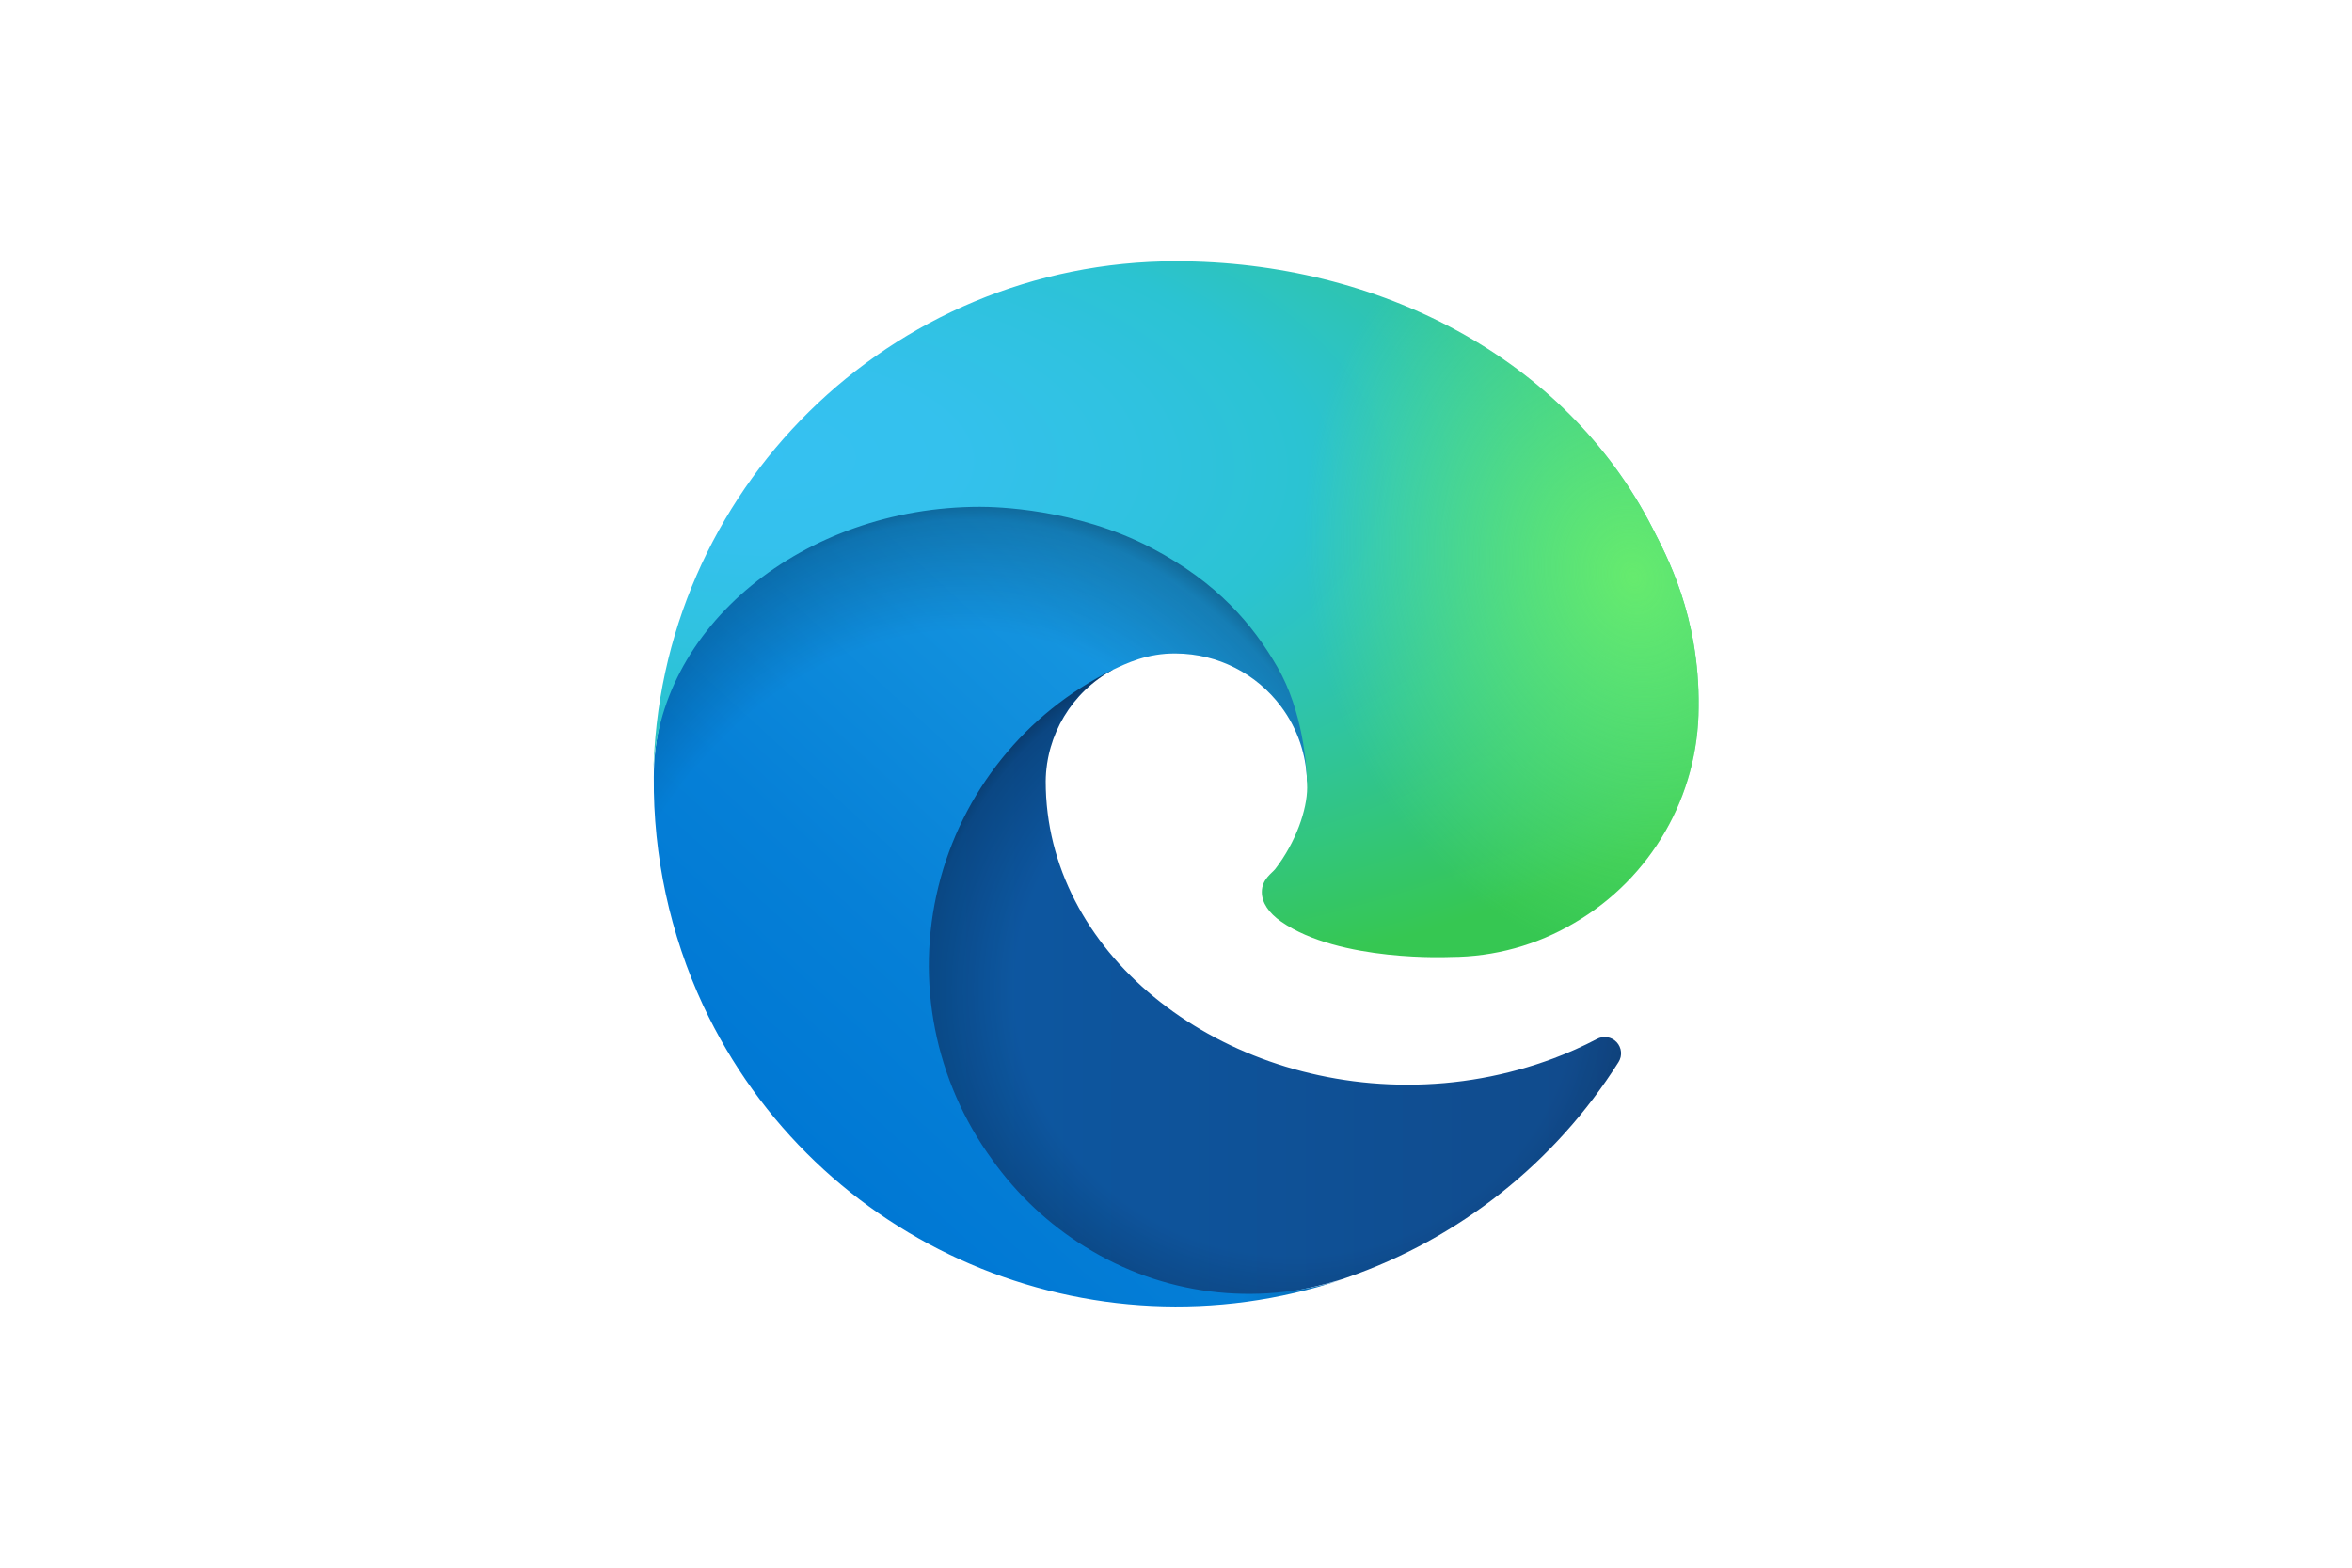
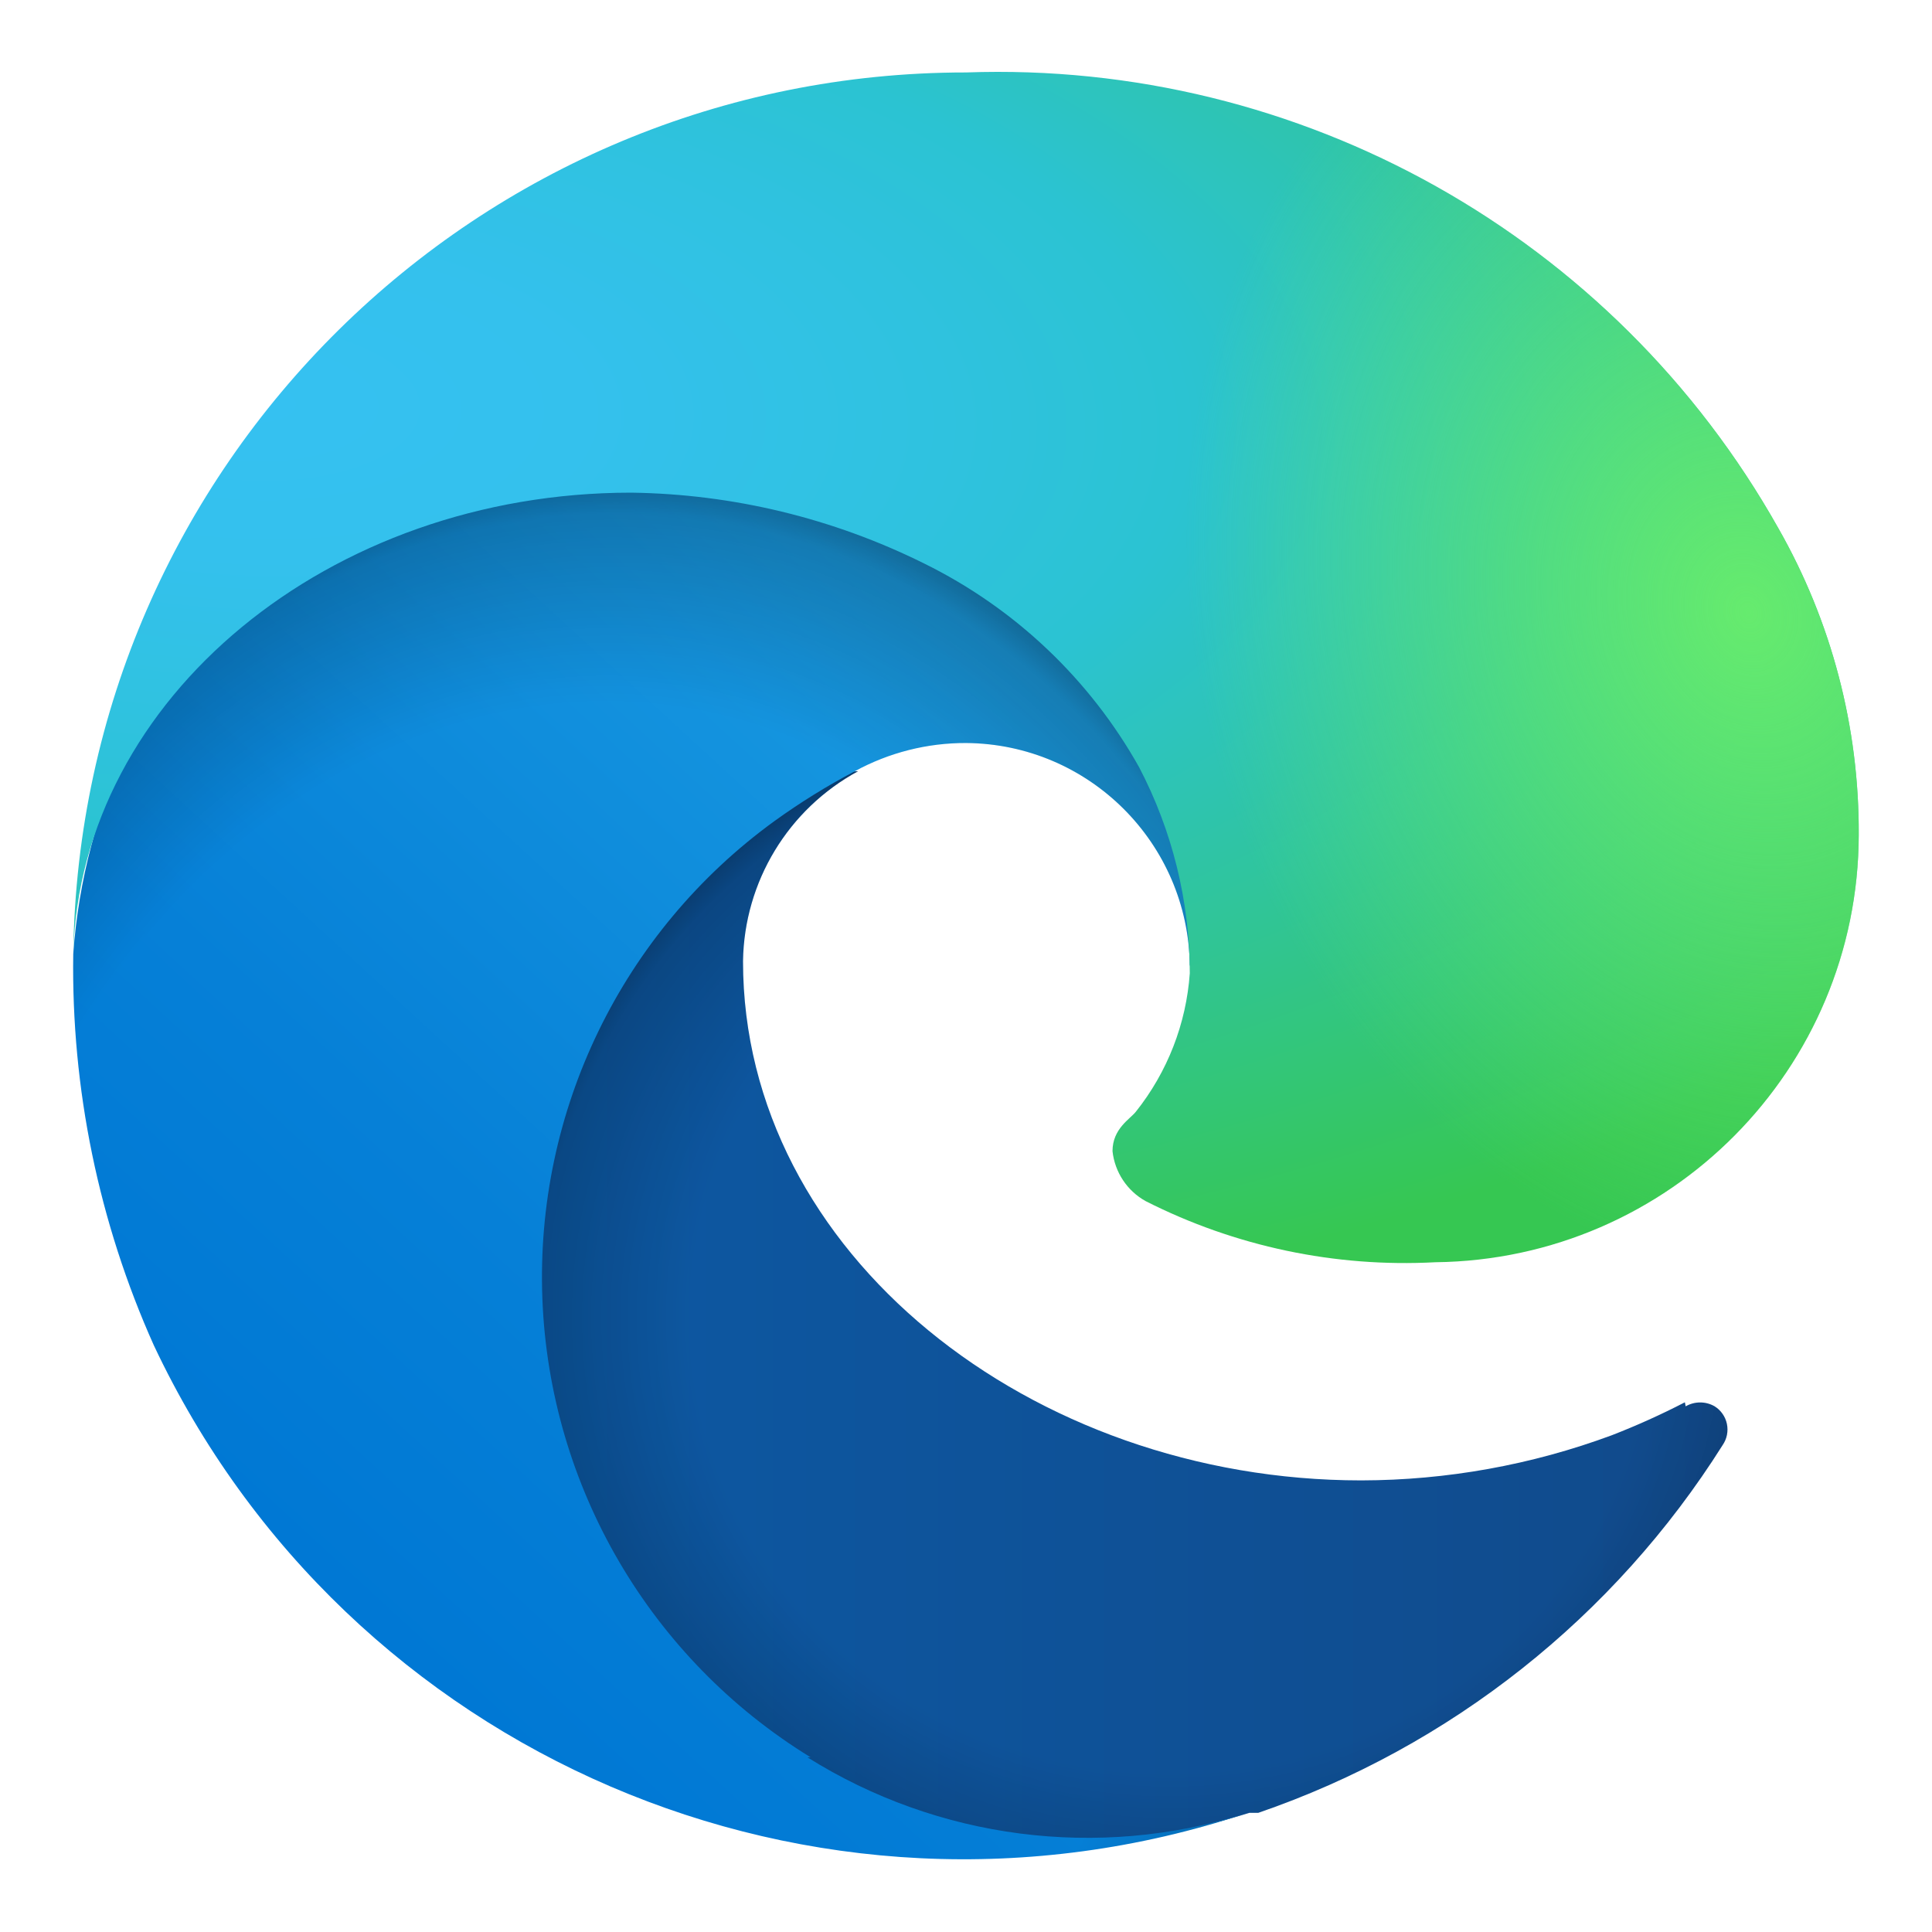
- <svg xmlns="http://www.w3.org/2000/svg" height="800" width="1200" viewBox="-38.402 -64.007 332.821 384.043">
+ <svg xmlns="http://www.w3.org/2000/svg" data-name="Layer 6" viewBox="0 0 24 24">
  <defs>
-     <radialGradient gradientUnits="userSpaceOnUse" gradientTransform="matrix(1 0 0 -.95 -4.61 243.92)" r="95.38" cy="68.91" cx="161.83" id="b">
-       <stop stop-opacity="0" offset=".72" />
-       <stop stop-opacity=".53" offset=".95" />
+     <radialGradient id="b" cx="-306.26" cy="377.46" r="8.27" gradientTransform="matrix(1 0 0 .95 320.79 -342.22)" gradientUnits="userSpaceOnUse">
+       <stop offset=".72" stop-opacity="0" />
+       <stop offset=".95" stop-opacity=".53" />
      <stop offset="1" />
    </radialGradient>
-     <radialGradient gradientUnits="userSpaceOnUse" gradientTransform="matrix(.15 -.99 -.8 -.12 172.03 -130.32)" r="143.24" cy="62.99" cx="-340.29" id="d">
-       <stop stop-opacity="0" offset=".76" />
-       <stop stop-opacity=".5" offset=".95" />
+     <radialGradient id="d" cx="-120.2" cy="293.6" r="12.42" gradientTransform="matrix(.15 -.99 .8 .12 -209.83 -136.08)" gradientUnits="userSpaceOnUse">
+       <stop offset=".76" stop-opacity="0" />
+       <stop offset=".95" stop-opacity=".5" />
      <stop offset="1" />
    </radialGradient>
-     <radialGradient gradientUnits="userSpaceOnUse" gradientTransform="matrix(-.04 1 2.13 .08 -1184.15 -111.61)" r="202.43" cy="570.21" cx="113.37" id="e">
-       <stop stop-color="#35c1f1" offset="0" />
-       <stop stop-color="#34c1ed" offset=".11" />
-       <stop stop-color="#2fc2df" offset=".23" />
-       <stop stop-color="#2bc3d2" offset=".31" />
-       <stop stop-color="#36c752" offset=".67" />
+     <radialGradient id="e" cx="-171.65" cy="355.56" r="17.55" gradientTransform="matrix(-.04 1 -2.13 -.08 753.63 205.11)" gradientUnits="userSpaceOnUse">
+       <stop offset="0" stop-color="#35c1f1" />
+       <stop offset=".11" stop-color="#34c1ed" />
+       <stop offset=".23" stop-color="#2fc2df" />
+       <stop offset=".31" stop-color="#2bc3d2" />
+       <stop offset=".67" stop-color="#36c752" />
    </radialGradient>
-     <radialGradient gradientUnits="userSpaceOnUse" gradientTransform="matrix(.28 .96 .78 -.23 -308.37 -153.42)" r="97.34" cy="567.97" cx="376.52" id="f">
-       <stop stop-color="#66eb6e" offset="0" />
-       <stop stop-opacity="0" stop-color="#66eb6e" offset="1" />
+     <radialGradient id="f" cx="-67.02" cy="691.29" r="8.44" gradientTransform="matrix(.28 .96 -.78 .23 579.69 -87.05)" gradientUnits="userSpaceOnUse">
+       <stop offset="0" stop-color="#66eb6e" />
+       <stop offset="1" stop-color="#66eb6e" stop-opacity="0" />
    </radialGradient>
-     <linearGradient gradientUnits="userSpaceOnUse" gradientTransform="matrix(1 0 0 -1 -4.61 261.08)" y2="84.03" x2="241.67" y1="84.03" x1="63.33" id="a">
-       <stop stop-color="#0c59a4" offset="0" />
-       <stop stop-color="#114a8b" offset="1" />
+     <linearGradient id="a" x1="-314.8" y1="381.16" x2="-299.34" y2="381.16" gradientTransform="translate(320.79 -364.91)" gradientUnits="userSpaceOnUse">
+       <stop offset="0" stop-color="#0c59a4" />
+       <stop offset="1" stop-color="#114a8b" />
    </linearGradient>
-     <linearGradient gradientUnits="userSpaceOnUse" gradientTransform="matrix(1 0 0 -1 -4.61 261.08)" y2="40.06" x2="45.96" y1="161.39" x1="157.35" id="c">
-       <stop stop-color="#1b9de2" offset="0" />
-       <stop stop-color="#1595df" offset=".16" />
-       <stop stop-color="#0680d7" offset=".67" />
-       <stop stop-color="#0078d4" offset="1" />
+     <linearGradient id="c" x1="-306.64" y1="374.46" x2="-316.3" y2="384.97" gradientTransform="translate(320.79 -364.91)" gradientUnits="userSpaceOnUse">
+       <stop offset="0" stop-color="#1b9de2" />
+       <stop offset=".16" stop-color="#1595df" />
+       <stop offset=".67" stop-color="#0680d7" />
+       <stop offset="1" stop-color="#0078d4" />
    </linearGradient>
  </defs>
-   <path d="M231.07 190.54a93.73 93.73 0 01-10.54 4.71 101.87 101.87 0 01-35.9 6.46c-47.32 0-88.54-32.55-88.54-74.32a31.48 31.48 0 0116.43-27.31c-42.8 1.8-53.8 46.4-53.8 72.53 0 73.88 68.09 81.37 82.76 81.37 7.91 0 19.84-2.3 27-4.56l1.31-.44a128.34 128.34 0 0066.6-52.8 4 4 0 00-5.32-5.64z" fill="url(#a)" />
-   <path style="isolation:isolate" d="M231.07 190.54a93.73 93.73 0 01-10.54 4.71 101.87 101.87 0 01-35.9 6.46c-47.32 0-88.54-32.55-88.54-74.32a31.48 31.48 0 0116.43-27.31c-42.8 1.8-53.8 46.4-53.8 72.53 0 73.88 68.09 81.37 82.76 81.37 7.91 0 19.84-2.3 27-4.56l1.31-.44a128.34 128.34 0 0066.6-52.8 4 4 0 00-5.32-5.64z" fill="url(#b)" opacity=".35" />
-   <path d="M105.73 241.42a79.2 79.2 0 01-22.74-21.34 80.72 80.72 0 0129.53-120c3.12-1.47 8.45-4.13 15.54-4a32.35 32.35 0 0125.69 13 31.88 31.88 0 016.36 18.66c0-.21 24.46-79.6-80-79.6-43.9 0-80 41.66-80 78.21a130.15 130.15 0 0012.11 56 128 128 0 00156.38 67.11 75.55 75.55 0 01-62.78-8z" fill="url(#c)" />
-   <path style="isolation:isolate" d="M105.73 241.42a79.2 79.2 0 01-22.74-21.34 80.72 80.72 0 0129.53-120c3.12-1.47 8.45-4.13 15.54-4a32.35 32.35 0 0125.69 13 31.88 31.88 0 016.36 18.66c0-.21 24.46-79.6-80-79.6-43.9 0-80 41.66-80 78.21a130.15 130.15 0 0012.11 56 128 128 0 00156.38 67.11 75.55 75.55 0 01-62.78-8z" fill="url(#d)" opacity=".41" />
-   <path d="M152.33 148.86c-.81 1.05-3.3 2.5-3.3 5.66 0 2.61 1.7 5.12 4.72 7.23 14.38 10 41.49 8.68 41.56 8.68a59.56 59.56 0 0030.27-8.35 61.38 61.38 0 0030.43-52.88c.26-22.41-8-37.31-11.34-43.91C223.48 23.84 177.74 0 128 0A128 128 0 000 126.2c.48-36.54 36.8-66.05 80-66.05 3.5 0 23.46.34 42 10.07 16.34 8.58 24.9 18.94 30.85 29.21 6.18 10.67 7.28 24.15 7.28 29.52 0 5.37-2.74 13.33-7.8 19.91z" fill="url(#e)" />
-   <path d="M152.33 148.86c-.81 1.05-3.3 2.5-3.3 5.66 0 2.61 1.7 5.12 4.72 7.23 14.38 10 41.49 8.68 41.56 8.68a59.56 59.56 0 0030.27-8.35 61.38 61.38 0 0030.43-52.88c.26-22.41-8-37.31-11.34-43.91C223.48 23.84 177.74 0 128 0A128 128 0 000 126.2c.48-36.54 36.8-66.05 80-66.05 3.5 0 23.46.34 42 10.07 16.34 8.58 24.9 18.94 30.85 29.21 6.18 10.67 7.28 24.15 7.28 29.52 0 5.37-2.74 13.33-7.8 19.91z" fill="url(#f)" />
+   <path d="M20.93 17.42a9.34 9.34 0 0 1-.91.41 9 9 0 0 1-3.11.56c-4.1 0-7.68-2.82-7.68-6.45a2.73 2.73 0 0 1 1.43-2.36C7 9.73 6 13.6 6 15.86c0 6.41 5.91 7.06 7.18 7.06a9.1 9.1 0 0 0 2.34-.4h.11a11.07 11.07 0 0 0 5.77-4.57.34.34 0 0 0-.1-.48.36.36 0 0 0-.36 0Z" fill="url(#a)" />
+   <path d="M20.93 17.42a9.34 9.34 0 0 1-.91.41 9 9 0 0 1-3.11.56c-4.1 0-7.68-2.82-7.68-6.45a2.73 2.73 0 0 1 1.43-2.36C7 9.73 6 13.6 6 15.86c0 6.41 5.91 7.06 7.18 7.06a9.1 9.1 0 0 0 2.34-.4h.11a11.07 11.07 0 0 0 5.77-4.57.34.34 0 0 0-.1-.48.36.36 0 0 0-.36 0Z" style="isolation:isolate" opacity=".35" fill="url(#b)" />
+   <path d="M10.07 21.83a7 7 0 0 1-.45-11.63 8.39 8.39 0 0 1 1-.62A2.86 2.86 0 0 1 12 9.23 2.8 2.8 0 0 1 14.78 12s2.12-6.9-6.93-6.9a7.28 7.28 0 0 0-6.94 6.75 11.46 11.46 0 0 0 1 4.86 11.12 11.12 0 0 0 13.56 5.82 6.55 6.55 0 0 1-5.44-.7Z" fill="url(#c)" />
+   <path d="M10.07 21.83a7 7 0 0 1-.45-11.63 8.39 8.39 0 0 1 1-.62A2.86 2.86 0 0 1 12 9.23 2.8 2.8 0 0 1 14.78 12s2.12-6.9-6.93-6.9a7.28 7.28 0 0 0-6.94 6.75 11.46 11.46 0 0 0 1 4.86 11.12 11.12 0 0 0 13.56 5.82 6.55 6.55 0 0 1-5.44-.7Z" style="isolation:isolate" opacity=".41" fill="url(#d)" />
+   <path d="M14.11 13.81c-.07.09-.29.21-.29.49a.81.81 0 0 0 .41.62 7.12 7.12 0 0 0 3.6.76 5.32 5.32 0 0 0 5.26-5.31 7.61 7.61 0 0 0-1-3.81A11.12 11.12 0 0 0 12 .9 11.09 11.09 0 0 0 .91 11.84C1 8.67 4.09 6.12 7.84 6.12a8.43 8.43 0 0 1 3.64.88 6.2 6.2 0 0 1 2.67 2.53 5.52 5.52 0 0 1 .63 2.56 3.11 3.11 0 0 1-.67 1.72Z" fill="url(#e)" />
+   <path d="M14.11 13.81c-.07.09-.29.21-.29.49a.81.81 0 0 0 .41.62 7.12 7.12 0 0 0 3.6.76 5.32 5.32 0 0 0 5.26-5.31 7.61 7.61 0 0 0-1-3.81A11.12 11.12 0 0 0 12 .9 11.09 11.09 0 0 0 .91 11.84C1 8.67 4.09 6.12 7.84 6.12a8.43 8.43 0 0 1 3.64.88 6.2 6.2 0 0 1 2.67 2.53 5.52 5.52 0 0 1 .63 2.56 3.11 3.11 0 0 1-.67 1.72Z" fill="url(#f)" />
</svg>
